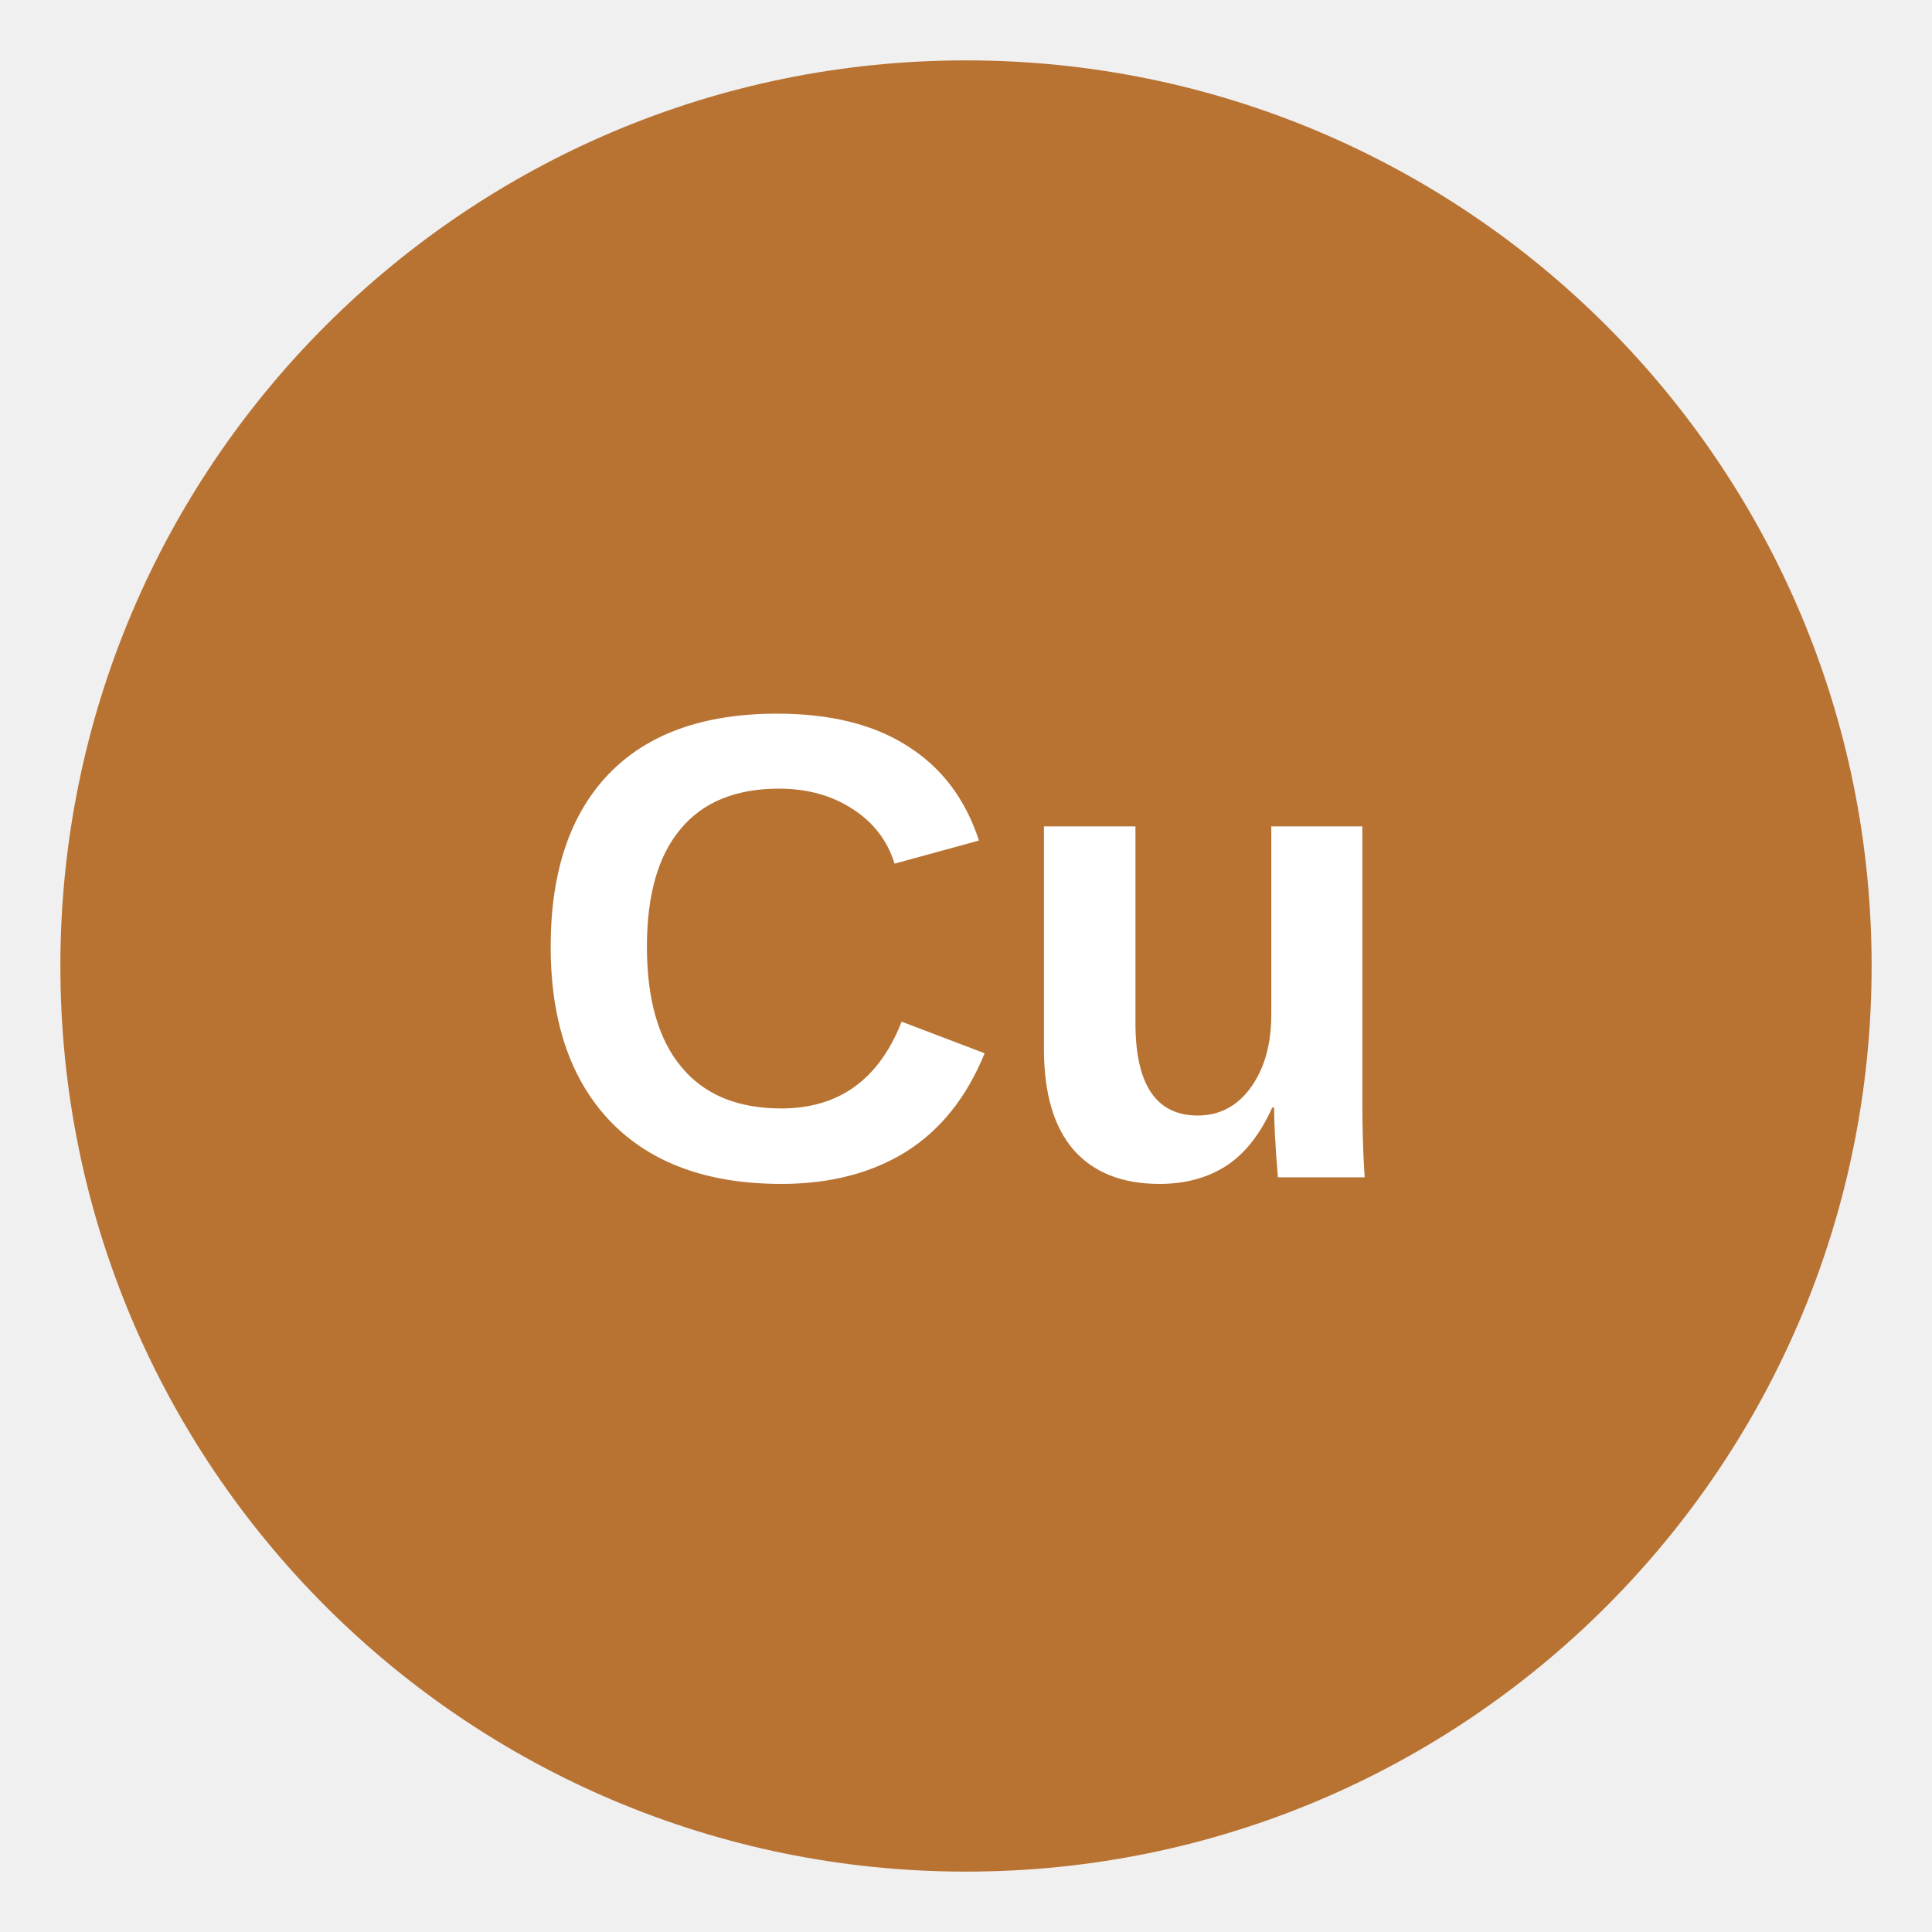
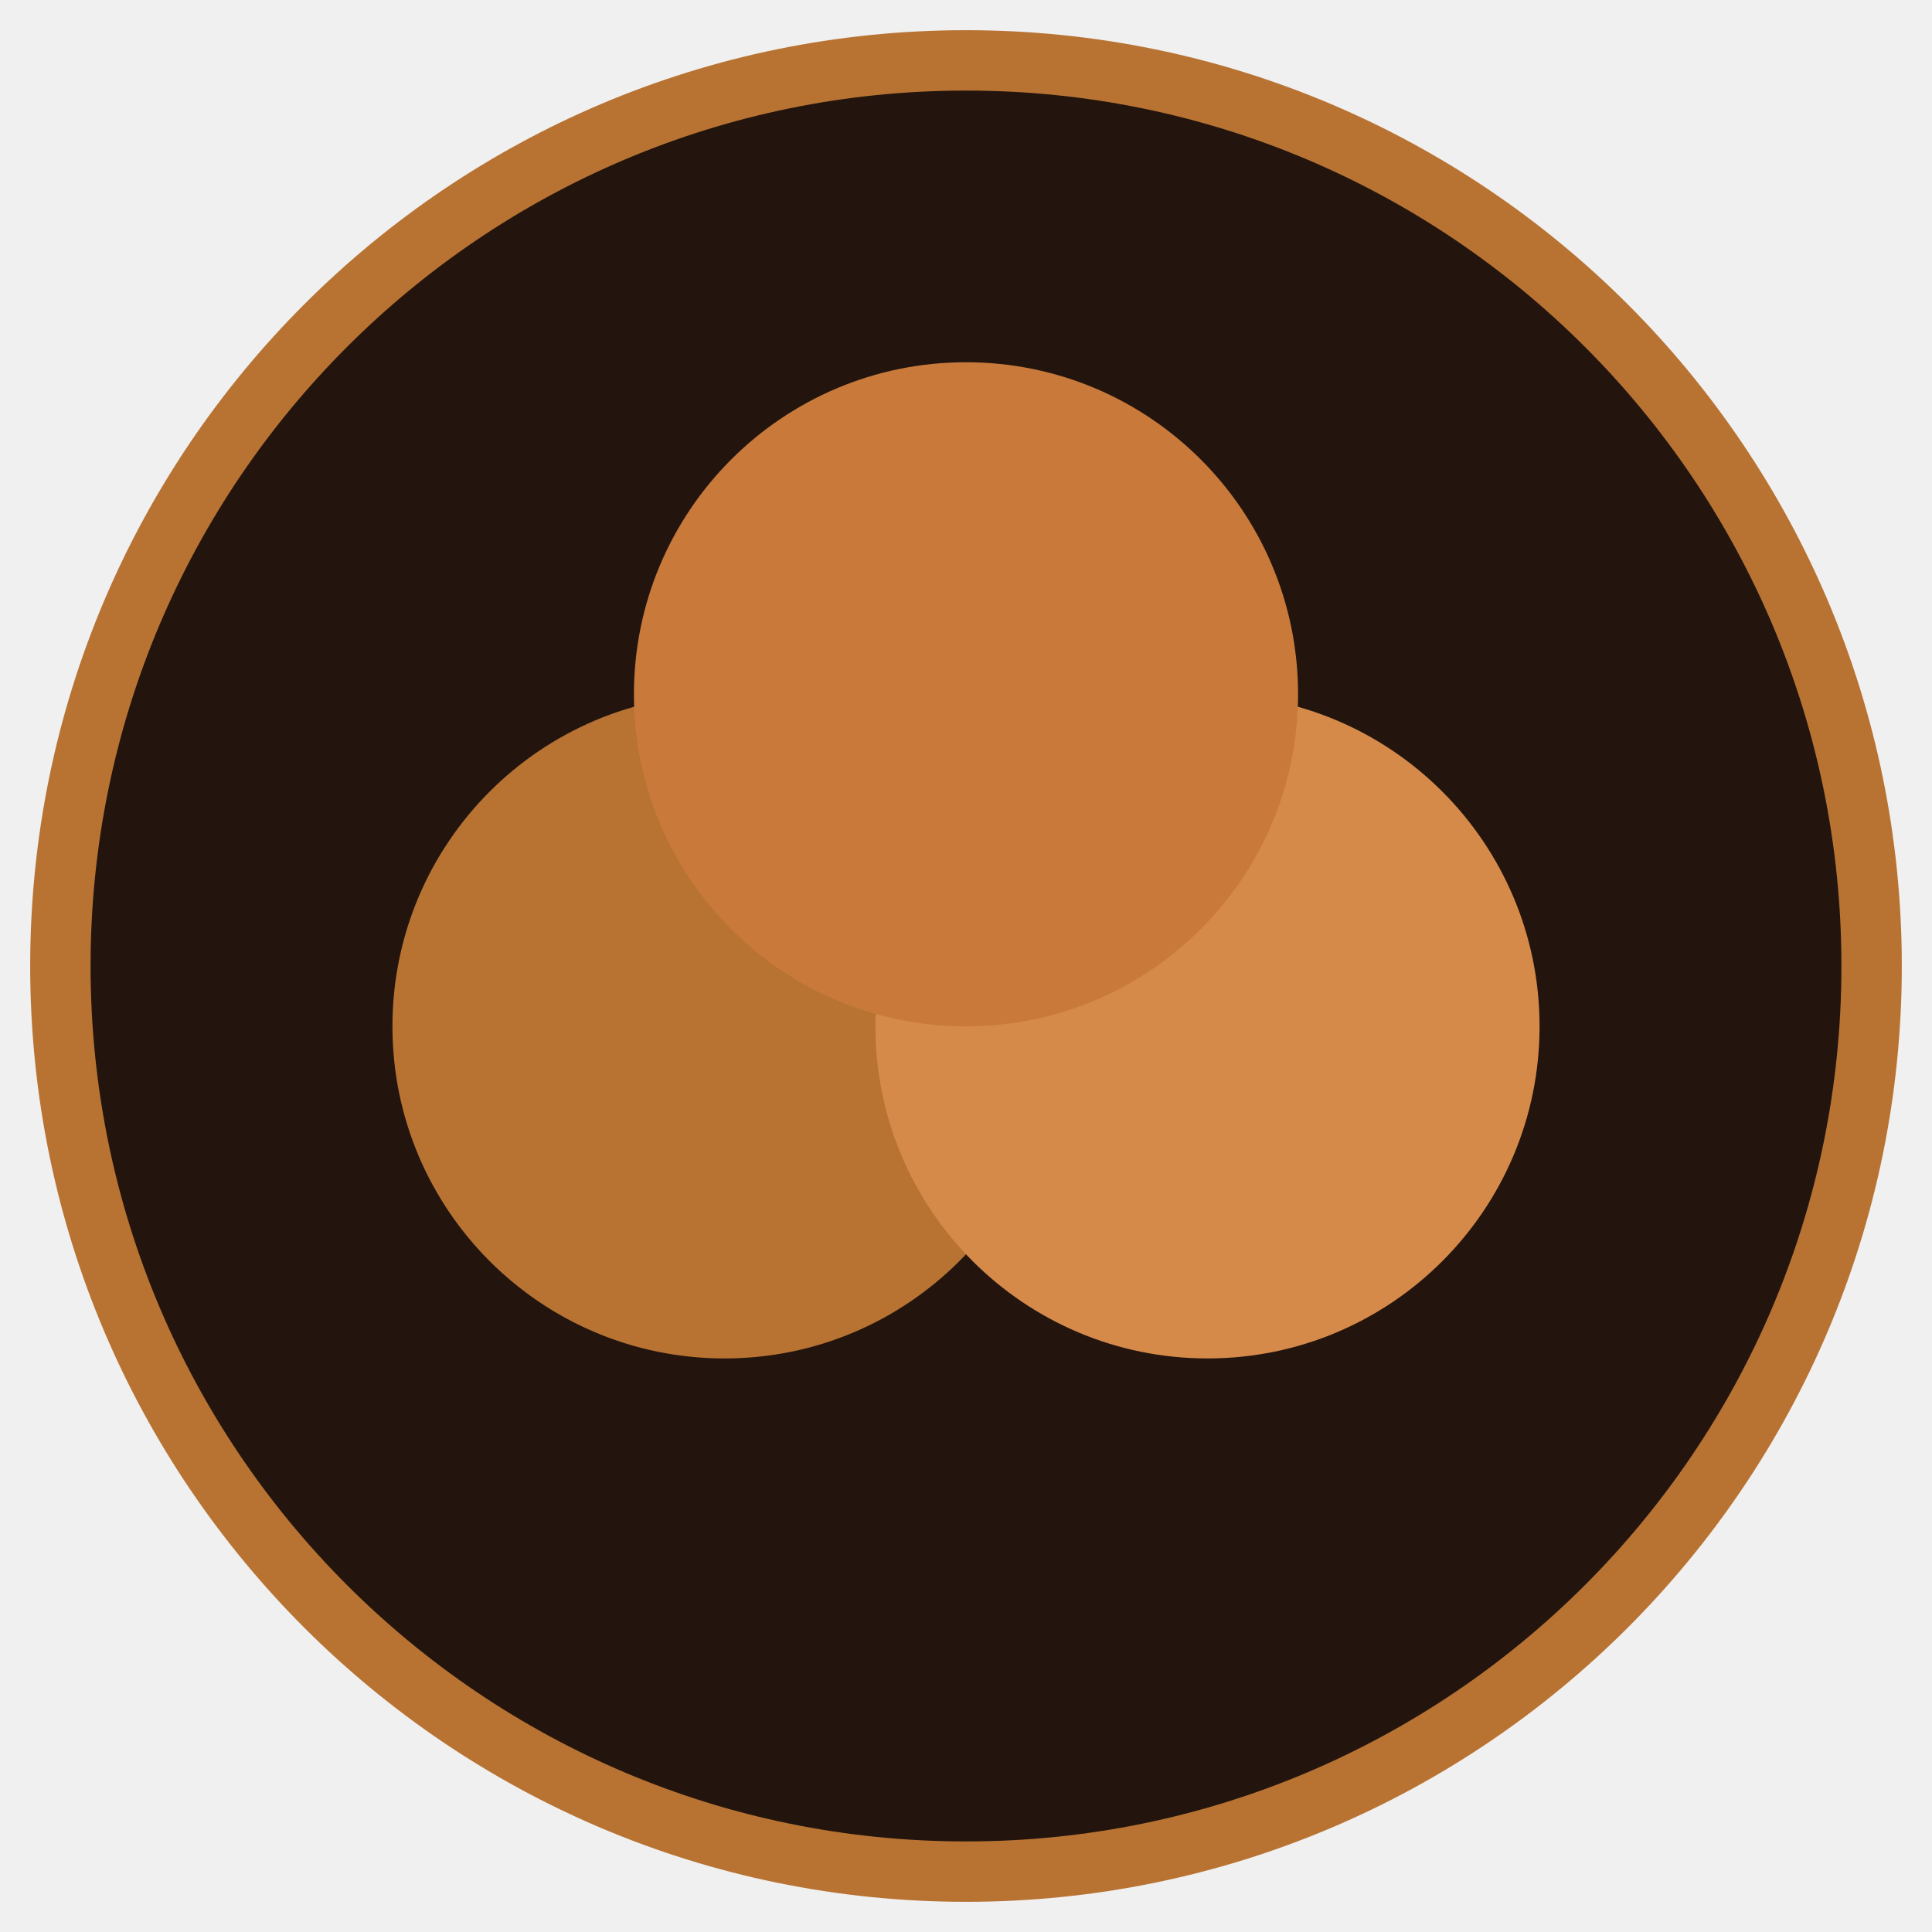
- <svg xmlns="http://www.w3.org/2000/svg" width="64" height="64" viewBox="0 0 64 64">
-   <circle cx="32" cy="32" r="30" fill="#B87333" />
-   <text x="32" y="39" text-anchor="middle" font-family="Arial,Helvetica,sans-serif" font-size="22" font-weight="700" fill="white">Cu</text>
+ <svg xmlns="http://www.w3.org/2000/svg" viewBox="0 0 64 64">
+   <circle cx="32" cy="32" r="30" fill="#23150e" stroke="#B87333" stroke-width="2" />
+   <circle cx="24" cy="34" r="11" fill="#B87333" />
+   <circle cx="40" cy="34" r="11" fill="#D58A4A" />
+   <circle cx="32" cy="23" r="11" fill="#C97A3B" />
</svg>
